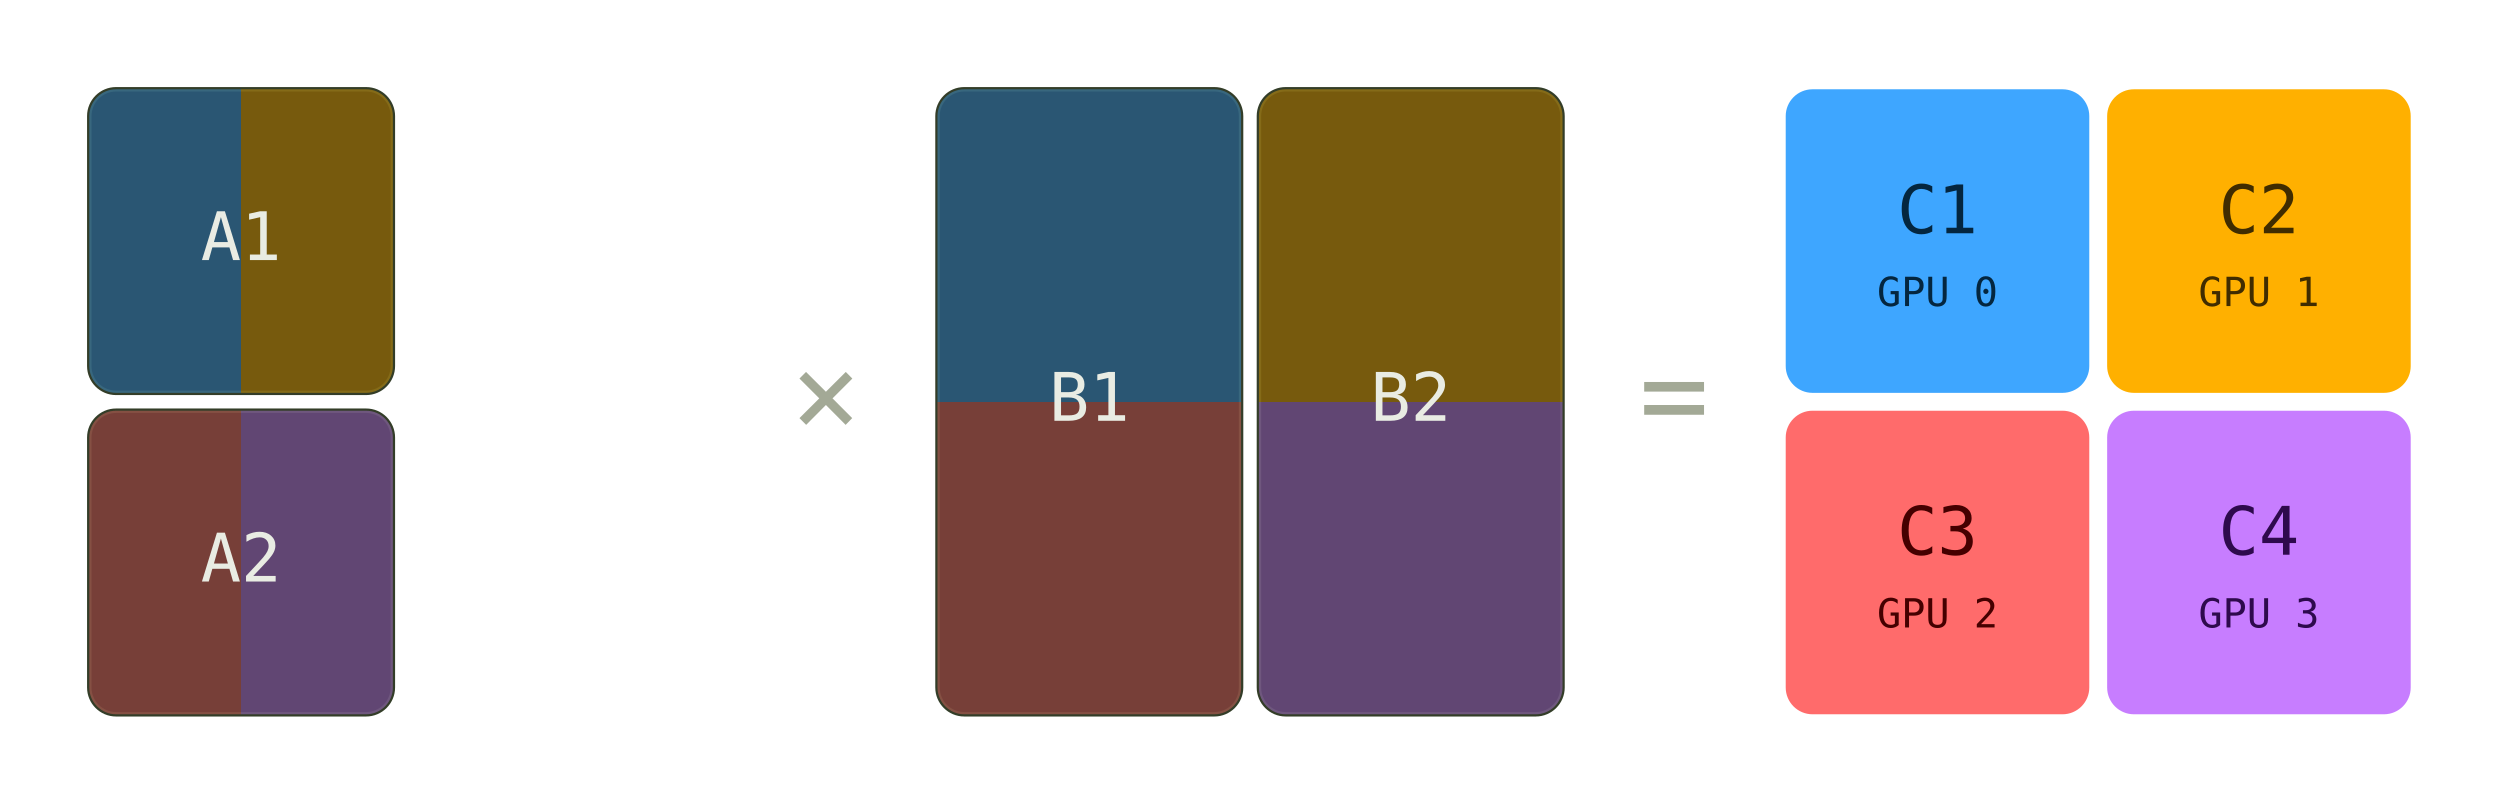
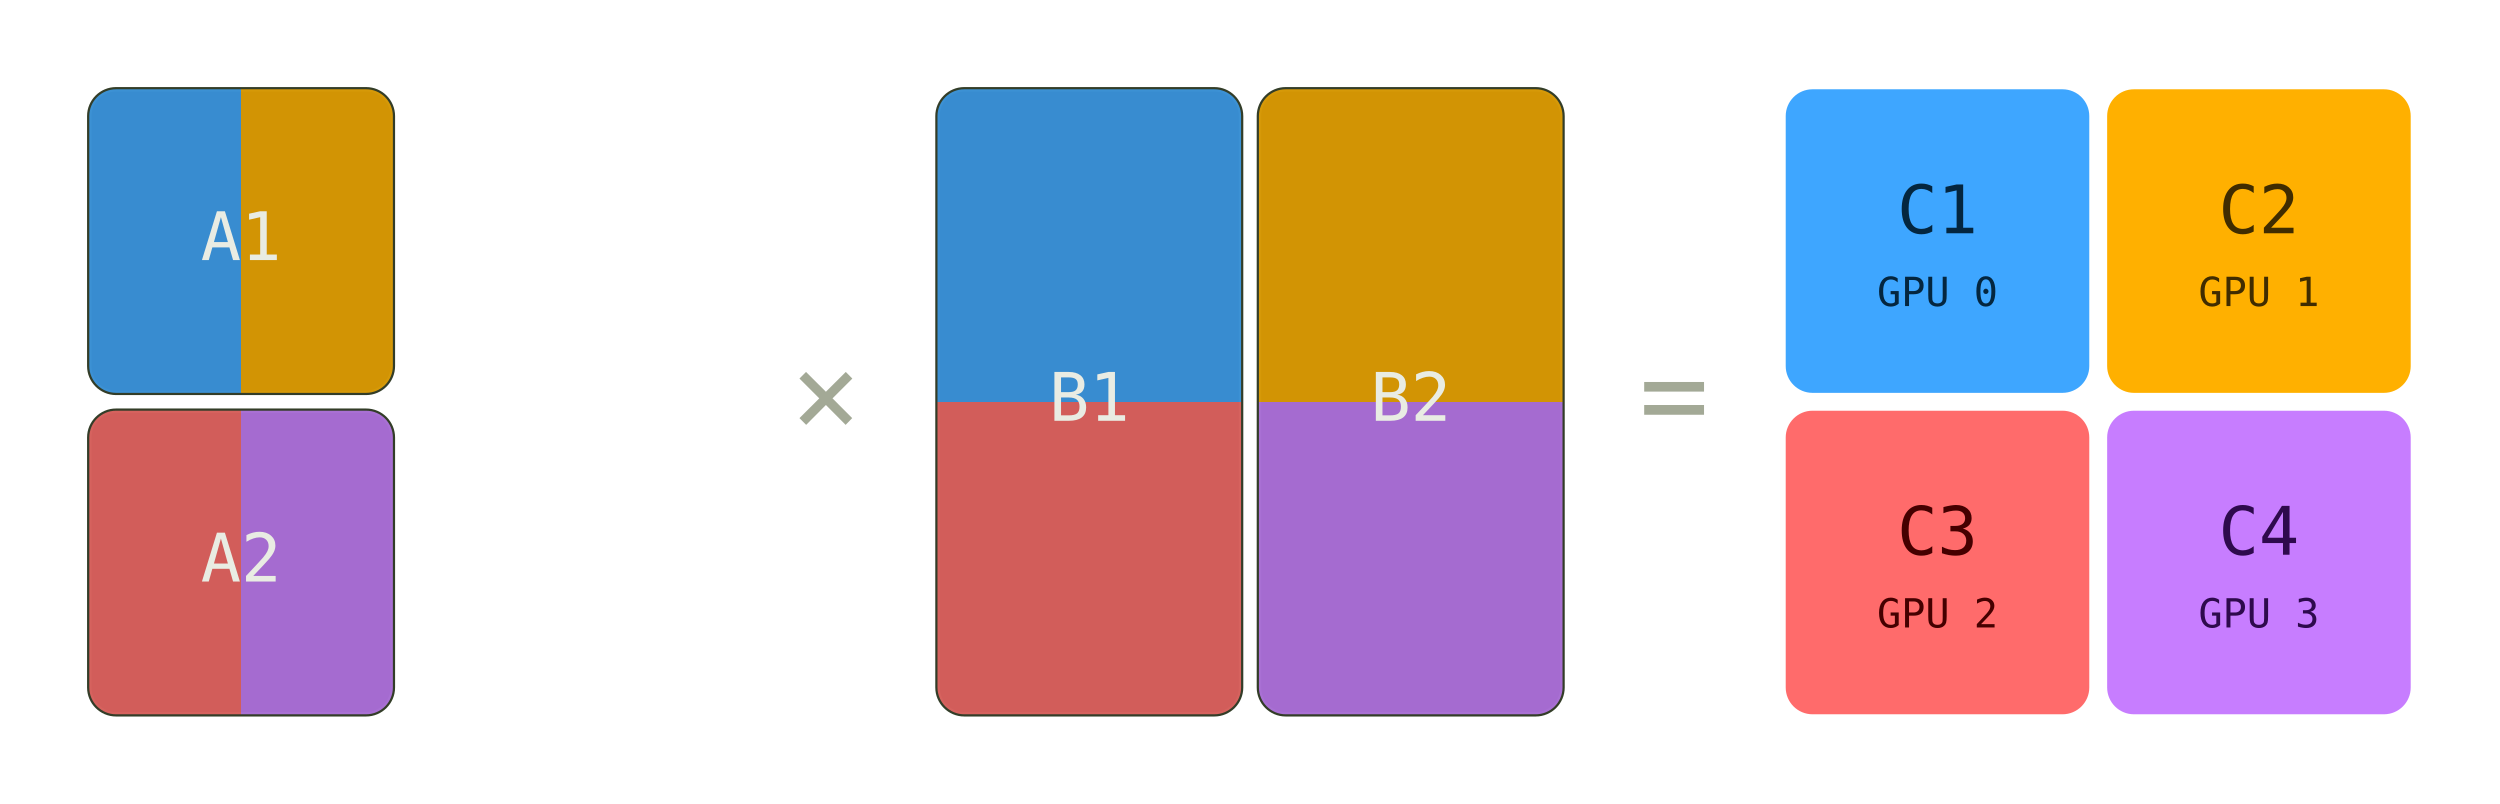
<svg xmlns="http://www.w3.org/2000/svg" viewBox="0 0 560 180" width="560" height="180" role="img" aria-labelledby="fig1-title fig1-desc">
  <defs>
    <linearGradient id="grad-a1" x1="0" y1="0" x2="1" y2="0">
      <stop offset="50%" stop-color="#3EA6FF" />
      <stop offset="50%" stop-color="#FFB000" />
    </linearGradient>
    <linearGradient id="grad-a2" x1="0" y1="0" x2="1" y2="0">
      <stop offset="50%" stop-color="#FF6B6B" />
      <stop offset="50%" stop-color="#C77DFF" />
    </linearGradient>
    <linearGradient id="grad-b1" x1="0" y1="0" x2="0" y2="1">
      <stop offset="50%" stop-color="#3EA6FF" />
      <stop offset="50%" stop-color="#FF6B6B" />
    </linearGradient>
    <linearGradient id="grad-b2" x1="0" y1="0" x2="0" y2="1">
      <stop offset="50%" stop-color="#FFB000" />
      <stop offset="50%" stop-color="#C77DFF" />
    </linearGradient>
  </defs>
  <style>
    .cell-label { font-family: 'IBM Plex Mono', monospace; font-size: 15px; font-weight: 500; text-anchor: middle; dominant-baseline: middle; }
    .gpu-label { font-family: 'IBM Plex Mono', monospace; font-size: 9px; text-anchor: middle; dominant-baseline: middle; }
    .op-symbol { font-family: 'IBM Plex Mono', monospace; font-size: 26px; text-anchor: middle; dominant-baseline: middle; fill: #A3A996; }
  </style>
  <rect x="20" y="20" width="68" height="68" rx="6" fill="#1C2216" stroke="#333D28" />
-   <rect x="20" y="20" width="68" height="68" rx="6" fill="url(#grad-a1)" opacity="0.4" />
+   <rect x="20" y="20" width="68" height="68" rx="6" fill="url(#grad-a1)" opacity="0.8" />
  <text x="54" y="54" class="cell-label" fill="#E9ECE3">A1</text>
  <rect x="20" y="92" width="68" height="68" rx="6" fill="#1C2216" stroke="#333D28" />
-   <rect x="20" y="92" width="68" height="68" rx="6" fill="url(#grad-a2)" opacity="0.4" />
+   <rect x="20" y="92" width="68" height="68" rx="6" fill="url(#grad-a2)" opacity="0.8" />
  <text x="54" y="126" class="cell-label" fill="#E9ECE3">A2</text>
  <text x="185" y="90" class="op-symbol">×</text>
  <rect x="210" y="20" width="68" height="140" rx="6" fill="#1C2216" stroke="#333D28" />
-   <rect x="210" y="20" width="68" height="140" rx="6" fill="url(#grad-b1)" opacity="0.4" />
+   <rect x="210" y="20" width="68" height="140" rx="6" fill="url(#grad-b1)" opacity="0.8" />
  <text x="244" y="90" class="cell-label" fill="#E9ECE3">B1</text>
  <rect x="282" y="20" width="68" height="140" rx="6" fill="#1C2216" stroke="#333D28" />
-   <rect x="282" y="20" width="68" height="140" rx="6" fill="url(#grad-b2)" opacity="0.4" />
+   <rect x="282" y="20" width="68" height="140" rx="6" fill="url(#grad-b2)" opacity="0.8" />
  <text x="316" y="90" class="cell-label" fill="#E9ECE3">B2</text>
  <text x="375" y="90" class="op-symbol">=</text>
  <rect x="400" y="20" width="68" height="68" rx="6" fill="#3EA6FF" />
  <text x="434" y="48" class="cell-label" fill="#04263F">C1</text>
  <text x="434" y="66" class="gpu-label" fill="#04263F">GPU 0</text>
  <rect x="472" y="20" width="68" height="68" rx="6" fill="#FFB000" />
  <text x="506" y="48" class="cell-label" fill="#402C00">C2</text>
  <text x="506" y="66" class="gpu-label" fill="#402C00">GPU 1</text>
  <rect x="400" y="92" width="68" height="68" rx="6" fill="#FF6B6B" />
  <text x="434" y="120" class="cell-label" fill="#450000">C3</text>
  <text x="434" y="138" class="gpu-label" fill="#450000">GPU 2</text>
  <rect x="472" y="92" width="68" height="68" rx="6" fill="#C77DFF" />
  <text x="506" y="120" class="cell-label" fill="#2E0A4D">C4</text>
  <text x="506" y="138" class="gpu-label" fill="#2E0A4D">GPU 3</text>
</svg>
